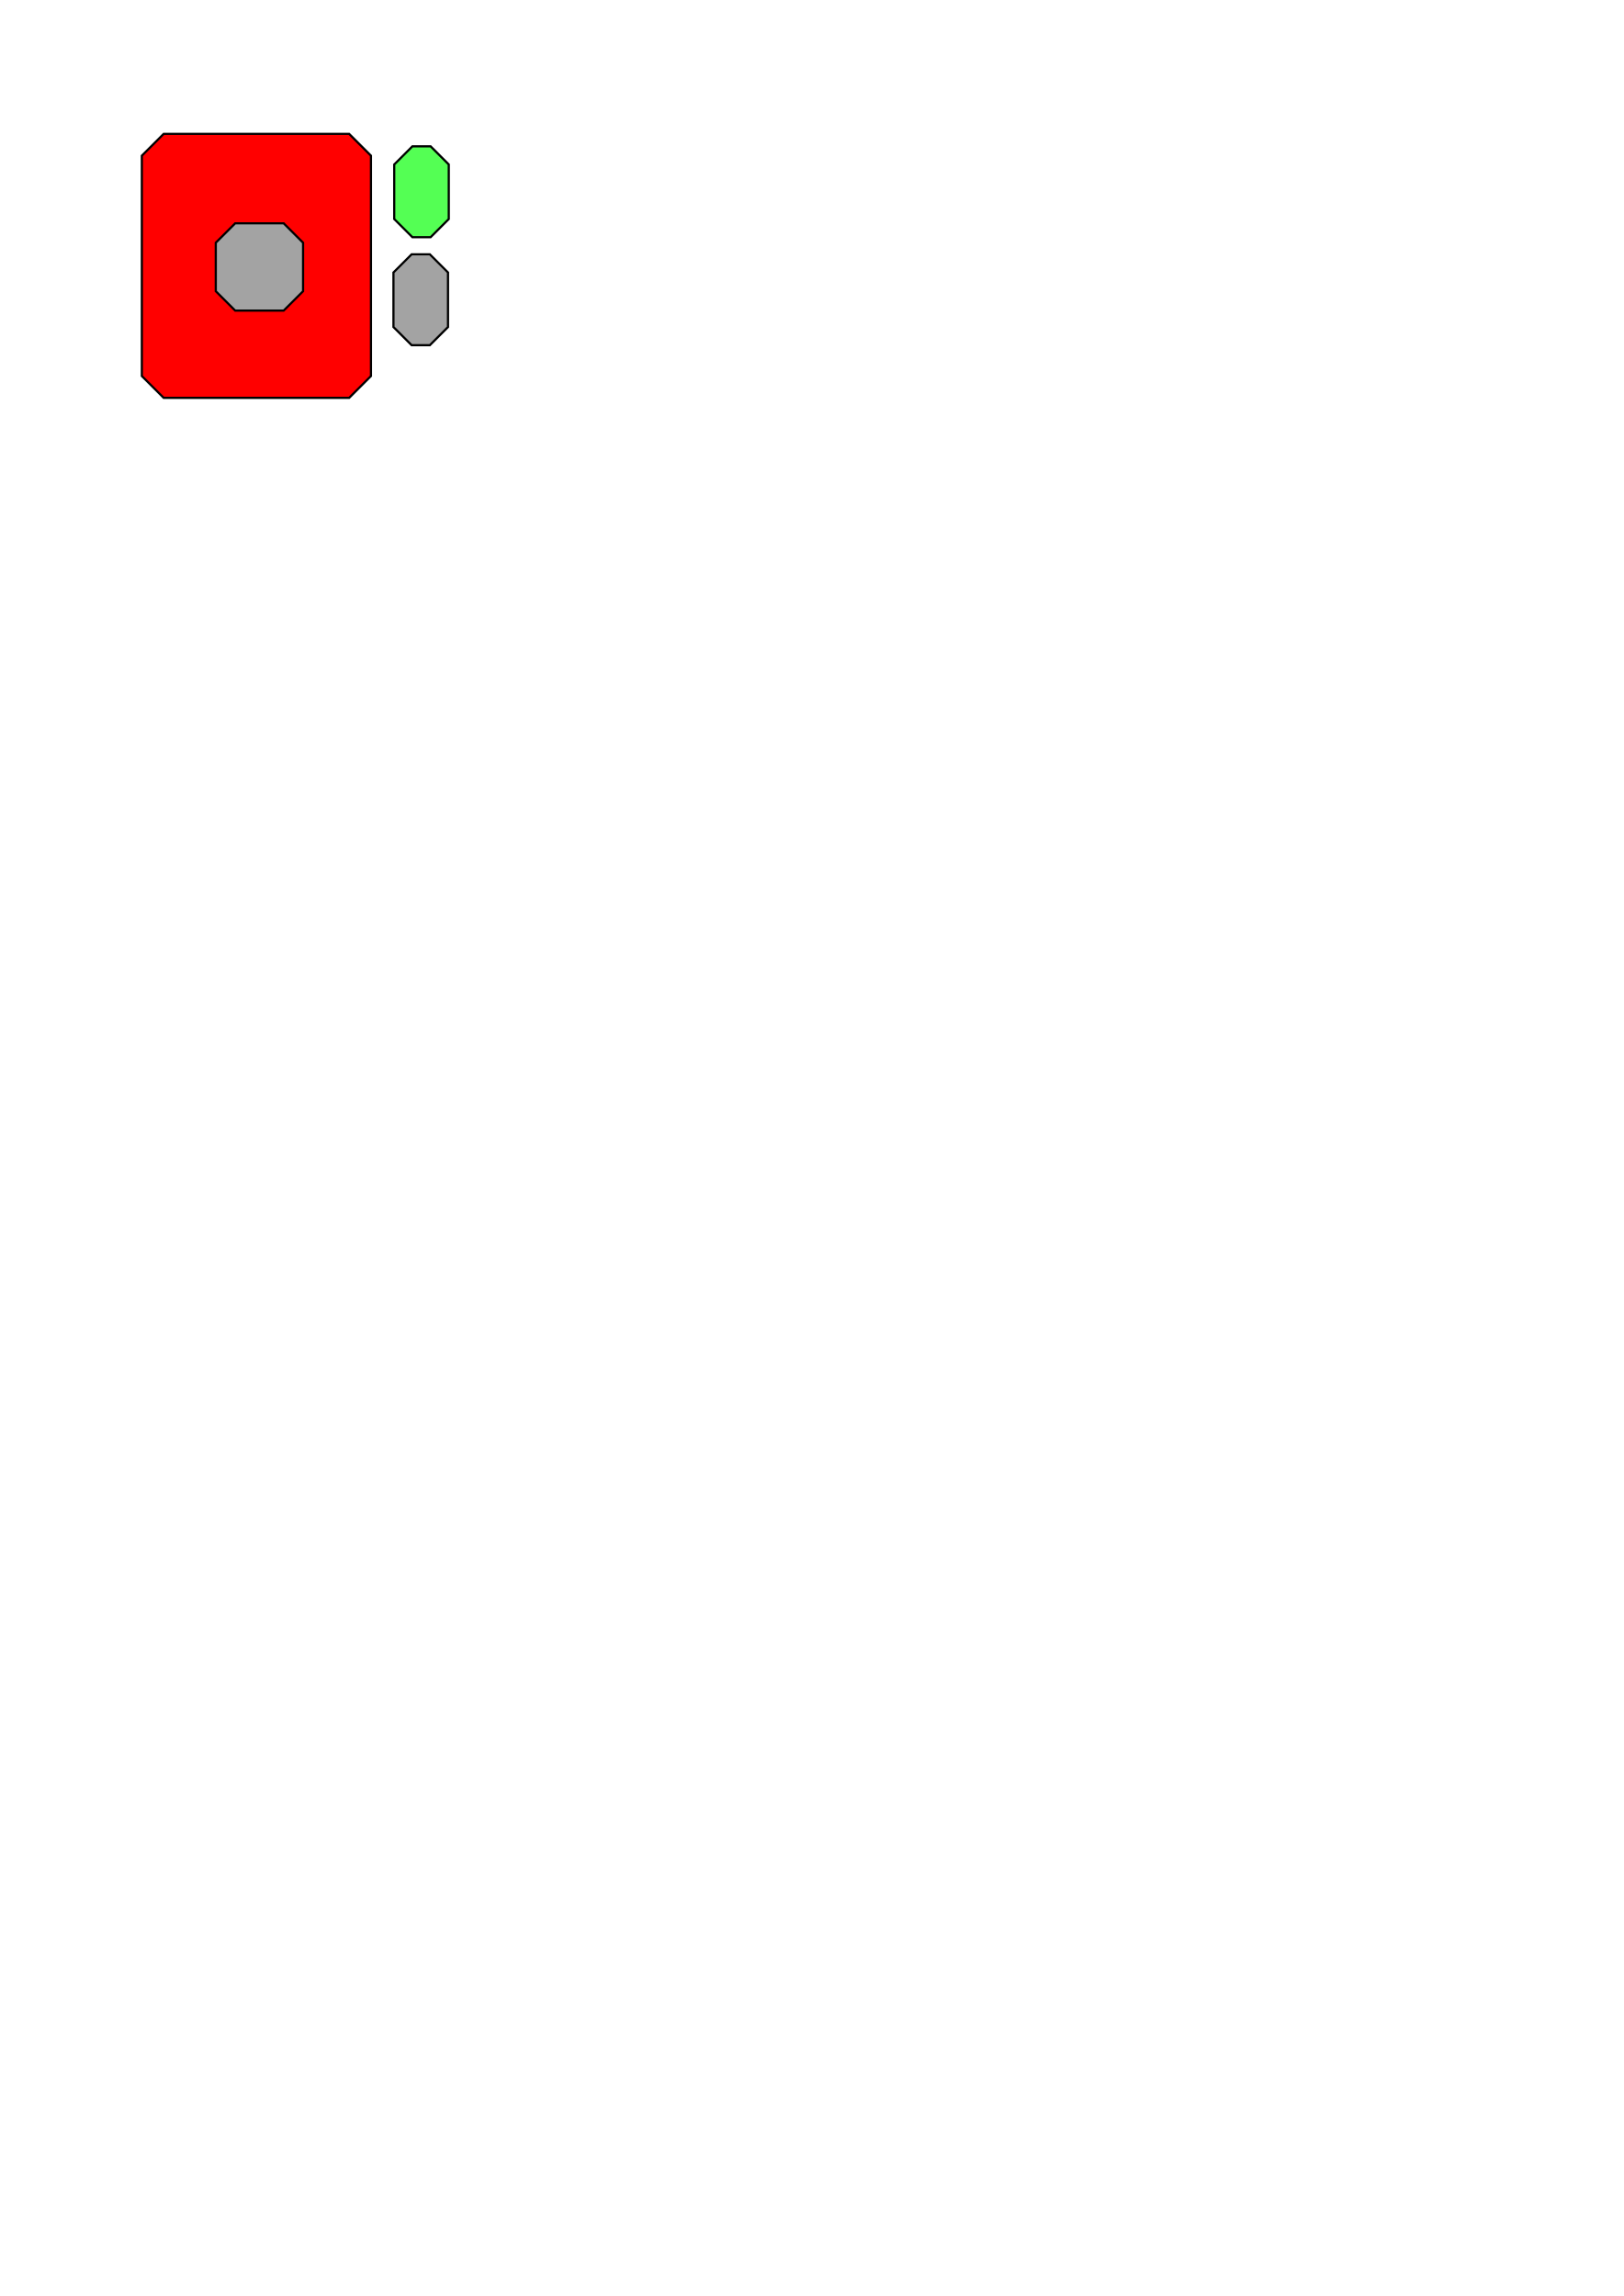
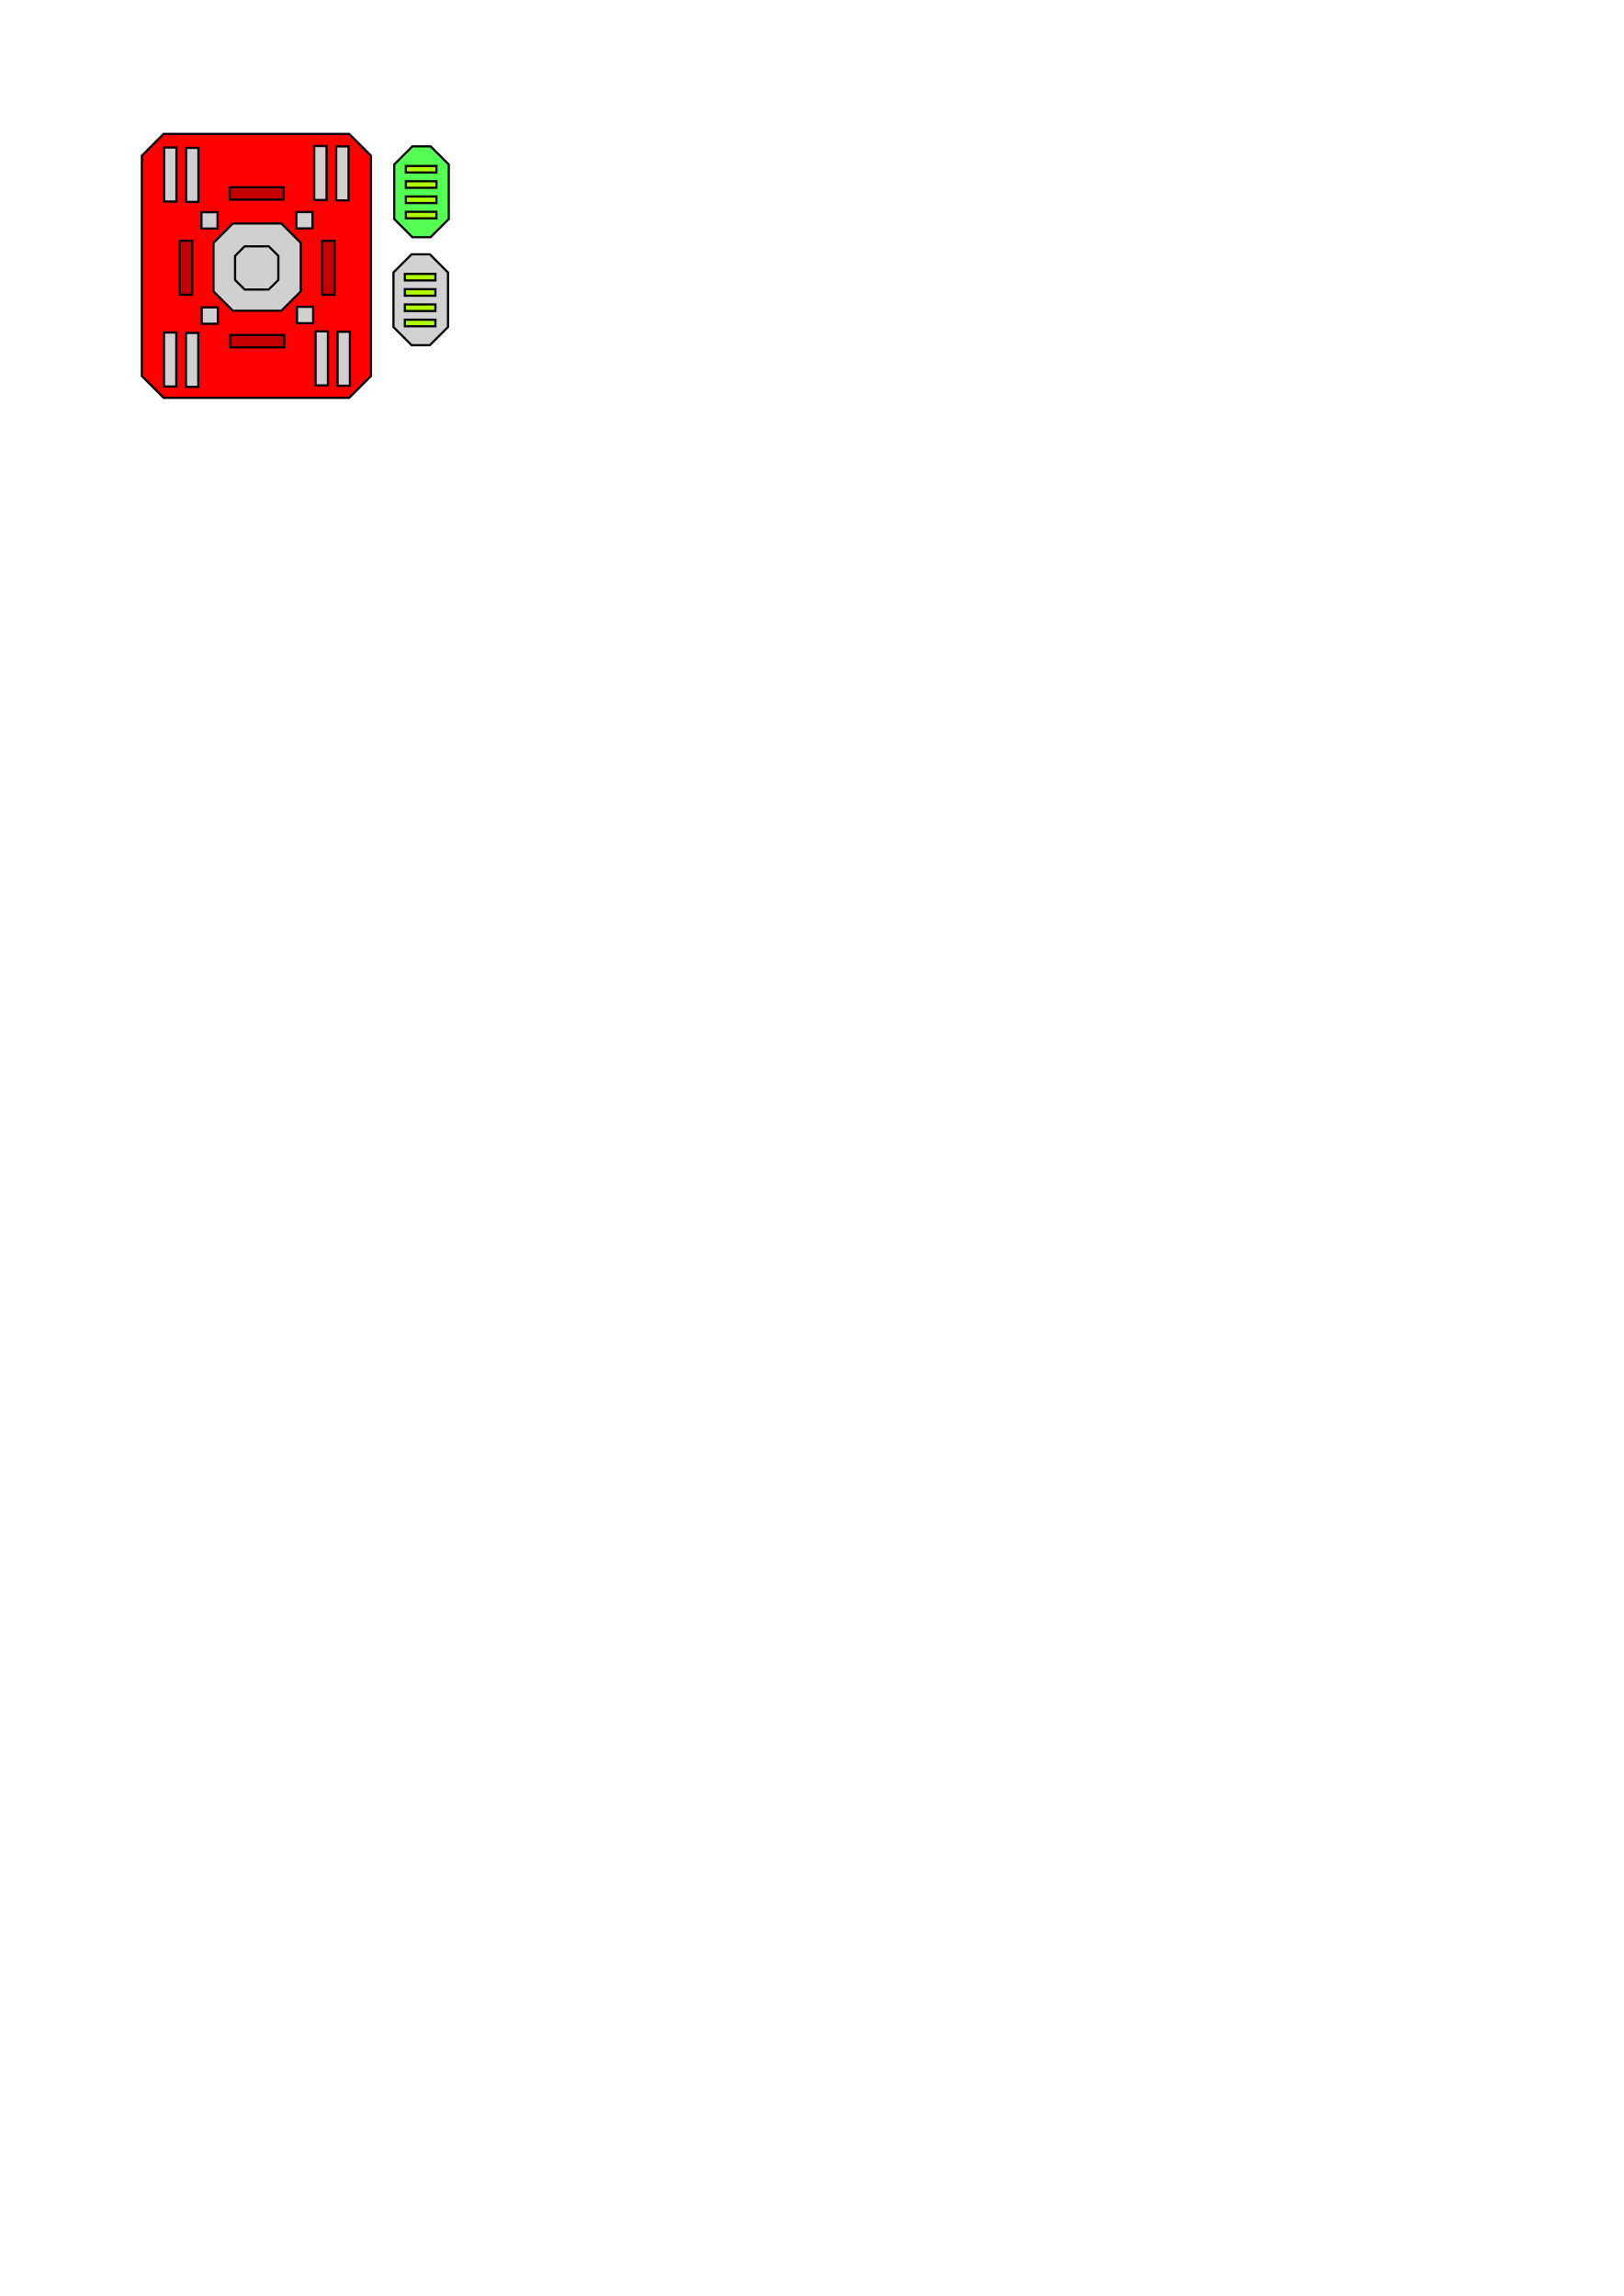
<svg xmlns="http://www.w3.org/2000/svg" width="744.094" height="1052.362" id="svg2" version="1.1">
  <defs id="defs4" />
  <g id="layer1">
    <path style="fill:#ff0000;fill-opacity:1;stroke:#000000;stroke-width:1px;stroke-linecap:butt;stroke-linejoin:miter;stroke-opacity:1" d="m 65,71.362 10,-10 85,0 10,10 0,101 -10,10 -85,0 -10,-10 z" id="path3757" />
-     <path style="fill:#a3a3a3;fill-opacity:1;stroke:#000000;stroke-width:1;stroke-linecap:butt;stroke-linejoin:miter;stroke-opacity:1;stroke-miterlimit:4;stroke-dasharray:none" d="m 98.889,111.251 8.889,-8.889 22.222,0 8.889,8.889 0,22.222 -8.889,8.889 -22.222,0 -8.889,-8.889 z" id="path3759" />
-     <path style="fill:#a3a3a3;fill-opacity:1;stroke:#000000;stroke-width:1;stroke-linecap:butt;stroke-linejoin:miter;stroke-miterlimit:4;stroke-opacity:1;stroke-dasharray:none" d="m 196.974,158.224 -8.333,0 -8.333,-8.333 0,-25 8.333,-8.333 8.333,0 8.333,8.333 0,25 z" id="path3761" />
+     <path style="fill:#d0d0d0;fill-opacity:1;stroke:#000000;stroke-width:1;stroke-linecap:butt;stroke-linejoin:miter;stroke-miterlimit:4;stroke-opacity:1;stroke-dasharray:none" d="m 97.826,111.324 8.889,-8.889 22.222,0 8.889,8.889 0,22.222 -8.889,8.889 -22.222,0 -8.889,-8.889 z" id="path3759" />
+     <path style="fill:#d0d1d0;fill-opacity:1;stroke:#000000;stroke-width:1;stroke-linecap:butt;stroke-linejoin:miter;stroke-miterlimit:4;stroke-opacity:1;stroke-dasharray:none" d="m 196.974,158.224 -8.333,0 -8.333,-8.333 0,-25 8.333,-8.333 8.333,0 8.333,8.333 0,25 z" id="path3761" />
    <path id="path3783" d="m 197.327,108.727 -8.333,0 -8.333,-8.333 0,-25 8.333,-8.333 8.333,0 8.333,8.333 0,25 z" style="fill:#54ff54;fill-opacity:1;stroke:#000000;stroke-width:1;stroke-linecap:butt;stroke-linejoin:miter;stroke-miterlimit:4;stroke-opacity:1;stroke-dasharray:none" />
+     <rect style="fill:#d0d0d0;fill-opacity:1;stroke:#000000;stroke-width:1;stroke-miterlimit:4;stroke-opacity:1;stroke-dasharray:none" id="rect3783" width="5.657" height="24.749" x="75.196" y="67.612" />
+     <rect style="fill:#d0d0d0;fill-opacity:1;stroke:#000000;stroke-width:1;stroke-miterlimit:4;stroke-opacity:1;stroke-dasharray:none" id="rect3783-1" width="5.657" height="24.749" x="85.272" y="67.789" />
+     <rect style="fill:#d0d0d0;fill-opacity:1;stroke:#000000;stroke-width:1;stroke-miterlimit:4;stroke-opacity:1;stroke-dasharray:none" id="rect3783-4" width="5.657" height="24.749" x="143.985" y="66.921" />
+     <rect style="fill:#d0d0d0;fill-opacity:1;stroke:#000000;stroke-width:1;stroke-miterlimit:4;stroke-opacity:1;stroke-dasharray:none" id="rect3783-1-8" width="5.657" height="24.749" x="154.061" y="67.097" />
+     <rect style="fill:#d0d0d0;fill-opacity:1;stroke:#000000;stroke-width:1;stroke-miterlimit:4;stroke-opacity:1;stroke-dasharray:none" id="rect3783-8" width="5.657" height="24.749" x="75.136" y="152.407" />
+     <rect style="fill:#d0d0d0;fill-opacity:1;stroke:#000000;stroke-width:1;stroke-miterlimit:4;stroke-opacity:1;stroke-dasharray:none" id="rect3783-1-2" width="5.657" height="24.749" x="85.212" y="152.584" />
+     <rect style="fill:#d0d0d0;fill-opacity:1;stroke:#000000;stroke-width:1;stroke-miterlimit:4;stroke-opacity:1;stroke-dasharray:none" id="rect3783-4-4" width="5.657" height="24.749" x="144.631" y="151.892" />
+     <rect style="fill:#d0d0d0;fill-opacity:1;stroke:#000000;stroke-width:1;stroke-miterlimit:4;stroke-opacity:1;stroke-dasharray:none" id="rect3783-1-8-5" width="5.657" height="24.749" x="154.708" y="152.069" />
+     <rect style="fill:#d0d0d0;fill-opacity:1;stroke:#000000;stroke-width:1;stroke-miterlimit:4;stroke-opacity:1;stroke-dasharray:none" id="rect3783-1-5" width="7.407" height="7.499" x="92.305" y="97.256" />
+     <rect style="fill:#d0d0d0;fill-opacity:1;stroke:#000000;stroke-width:1;stroke-miterlimit:4;stroke-opacity:1;stroke-dasharray:none" id="rect3783-1-5-1" width="7.407" height="7.499" x="135.797" y="97.186" />
+     <rect style="fill:#d0d0d0;fill-opacity:1;stroke:#000000;stroke-width:1;stroke-miterlimit:4;stroke-opacity:1;stroke-dasharray:none" id="rect3783-1-5-11" width="7.407" height="7.499" x="92.436" y="140.884" />
+     <rect style="fill:#d0d0d0;fill-opacity:1;stroke:#000000;stroke-width:1;stroke-miterlimit:4;stroke-opacity:1;stroke-dasharray:none" id="rect3783-1-5-1-5" width="7.407" height="7.499" x="136.104" y="140.638" />
+     <path style="fill:#d0d0d0;fill-opacity:1;stroke:#000000;stroke-width:1;stroke-linecap:butt;stroke-linejoin:miter;stroke-miterlimit:4;stroke-opacity:1;stroke-dasharray:none" d="m 107.729,117.297 4.405,-4.405 11.012,0 4.405,4.405 0,11.012 -4.405,4.405 -11.012,0 -4.405,-4.405 z" id="path3759-2" />
+     <rect style="fill:#c60000;fill-opacity:1;stroke:#000000;stroke-width:1;stroke-miterlimit:4;stroke-opacity:1;stroke-dasharray:none" id="rect3783-1-3" width="5.657" height="24.749" x="85.832" y="-129.994" transform="matrix(0,1,-1,0,0,0)" />
+     <rect style="fill:#c60000;fill-opacity:1;stroke:#000000;stroke-width:1;stroke-miterlimit:4;stroke-opacity:1;stroke-dasharray:none" id="rect3783-87-0" width="5.657" height="24.749" x="153.565" y="-130.259" transform="matrix(0,1,-1,0,0,0)" />
+     <rect style="fill:#c60000;fill-opacity:1;stroke:#000000;stroke-width:1;stroke-miterlimit:4;stroke-opacity:1;stroke-dasharray:none" id="rect3783-87-8" width="5.657" height="24.749" x="-153.301" y="-135.119" transform="scale(-1,-1)" />
+     <rect style="fill:#c60000;fill-opacity:1;stroke:#000000;stroke-width:1;stroke-miterlimit:4;stroke-opacity:1;stroke-dasharray:none" id="rect3783-1-3-2" width="5.657" height="24.749" x="-88.065" y="-135.103" transform="scale(-1,-1)" />
+     <rect style="fill:#b1ff00;fill-opacity:1;stroke:#000000;stroke-width:1;stroke-miterlimit:4;stroke-opacity:1;stroke-dasharray:none" id="rect4099" width="14" height="3" x="186" y="76.069" />
+     <rect style="fill:#b1ff00;fill-opacity:1;stroke:#000000;stroke-width:1;stroke-miterlimit:4;stroke-opacity:1;stroke-dasharray:none" id="rect4099-2" width="14" height="3" x="186" y="83.069" />
+     <rect style="fill:#b1ff00;fill-opacity:1;stroke:#000000;stroke-width:1;stroke-miterlimit:4;stroke-opacity:1;stroke-dasharray:none" id="rect4099-2-0" width="14" height="3" x="186" y="90.069" />
+     <rect style="fill:#b1ff00;fill-opacity:1;stroke:#000000;stroke-width:1;stroke-miterlimit:4;stroke-opacity:1;stroke-dasharray:none" id="rect4099-2-3" width="14" height="3" x="186" y="97.069" />
+     <rect style="fill:#b1ff00;fill-opacity:1;stroke:#000000;stroke-width:1;stroke-miterlimit:4;stroke-opacity:1;stroke-dasharray:none" id="rect4099-3" width="14" height="3" x="185.526" y="125.542" />
+     <rect style="fill:#b1ff00;fill-opacity:1;stroke:#000000;stroke-width:1;stroke-miterlimit:4;stroke-opacity:1;stroke-dasharray:none" id="rect4099-2-4" width="14" height="3" x="185.526" y="132.542" />
+     <rect style="fill:#b1ff00;fill-opacity:1;stroke:#000000;stroke-width:1;stroke-miterlimit:4;stroke-opacity:1;stroke-dasharray:none" id="rect4099-2-0-3" width="14" height="3" x="185.526" y="139.542" />
+     <rect style="fill:#b1ff00;fill-opacity:1;stroke:#000000;stroke-width:1;stroke-miterlimit:4;stroke-opacity:1;stroke-dasharray:none" id="rect4099-2-3-2" width="14" height="3" x="185.526" y="146.542" />
  </g>
</svg>
